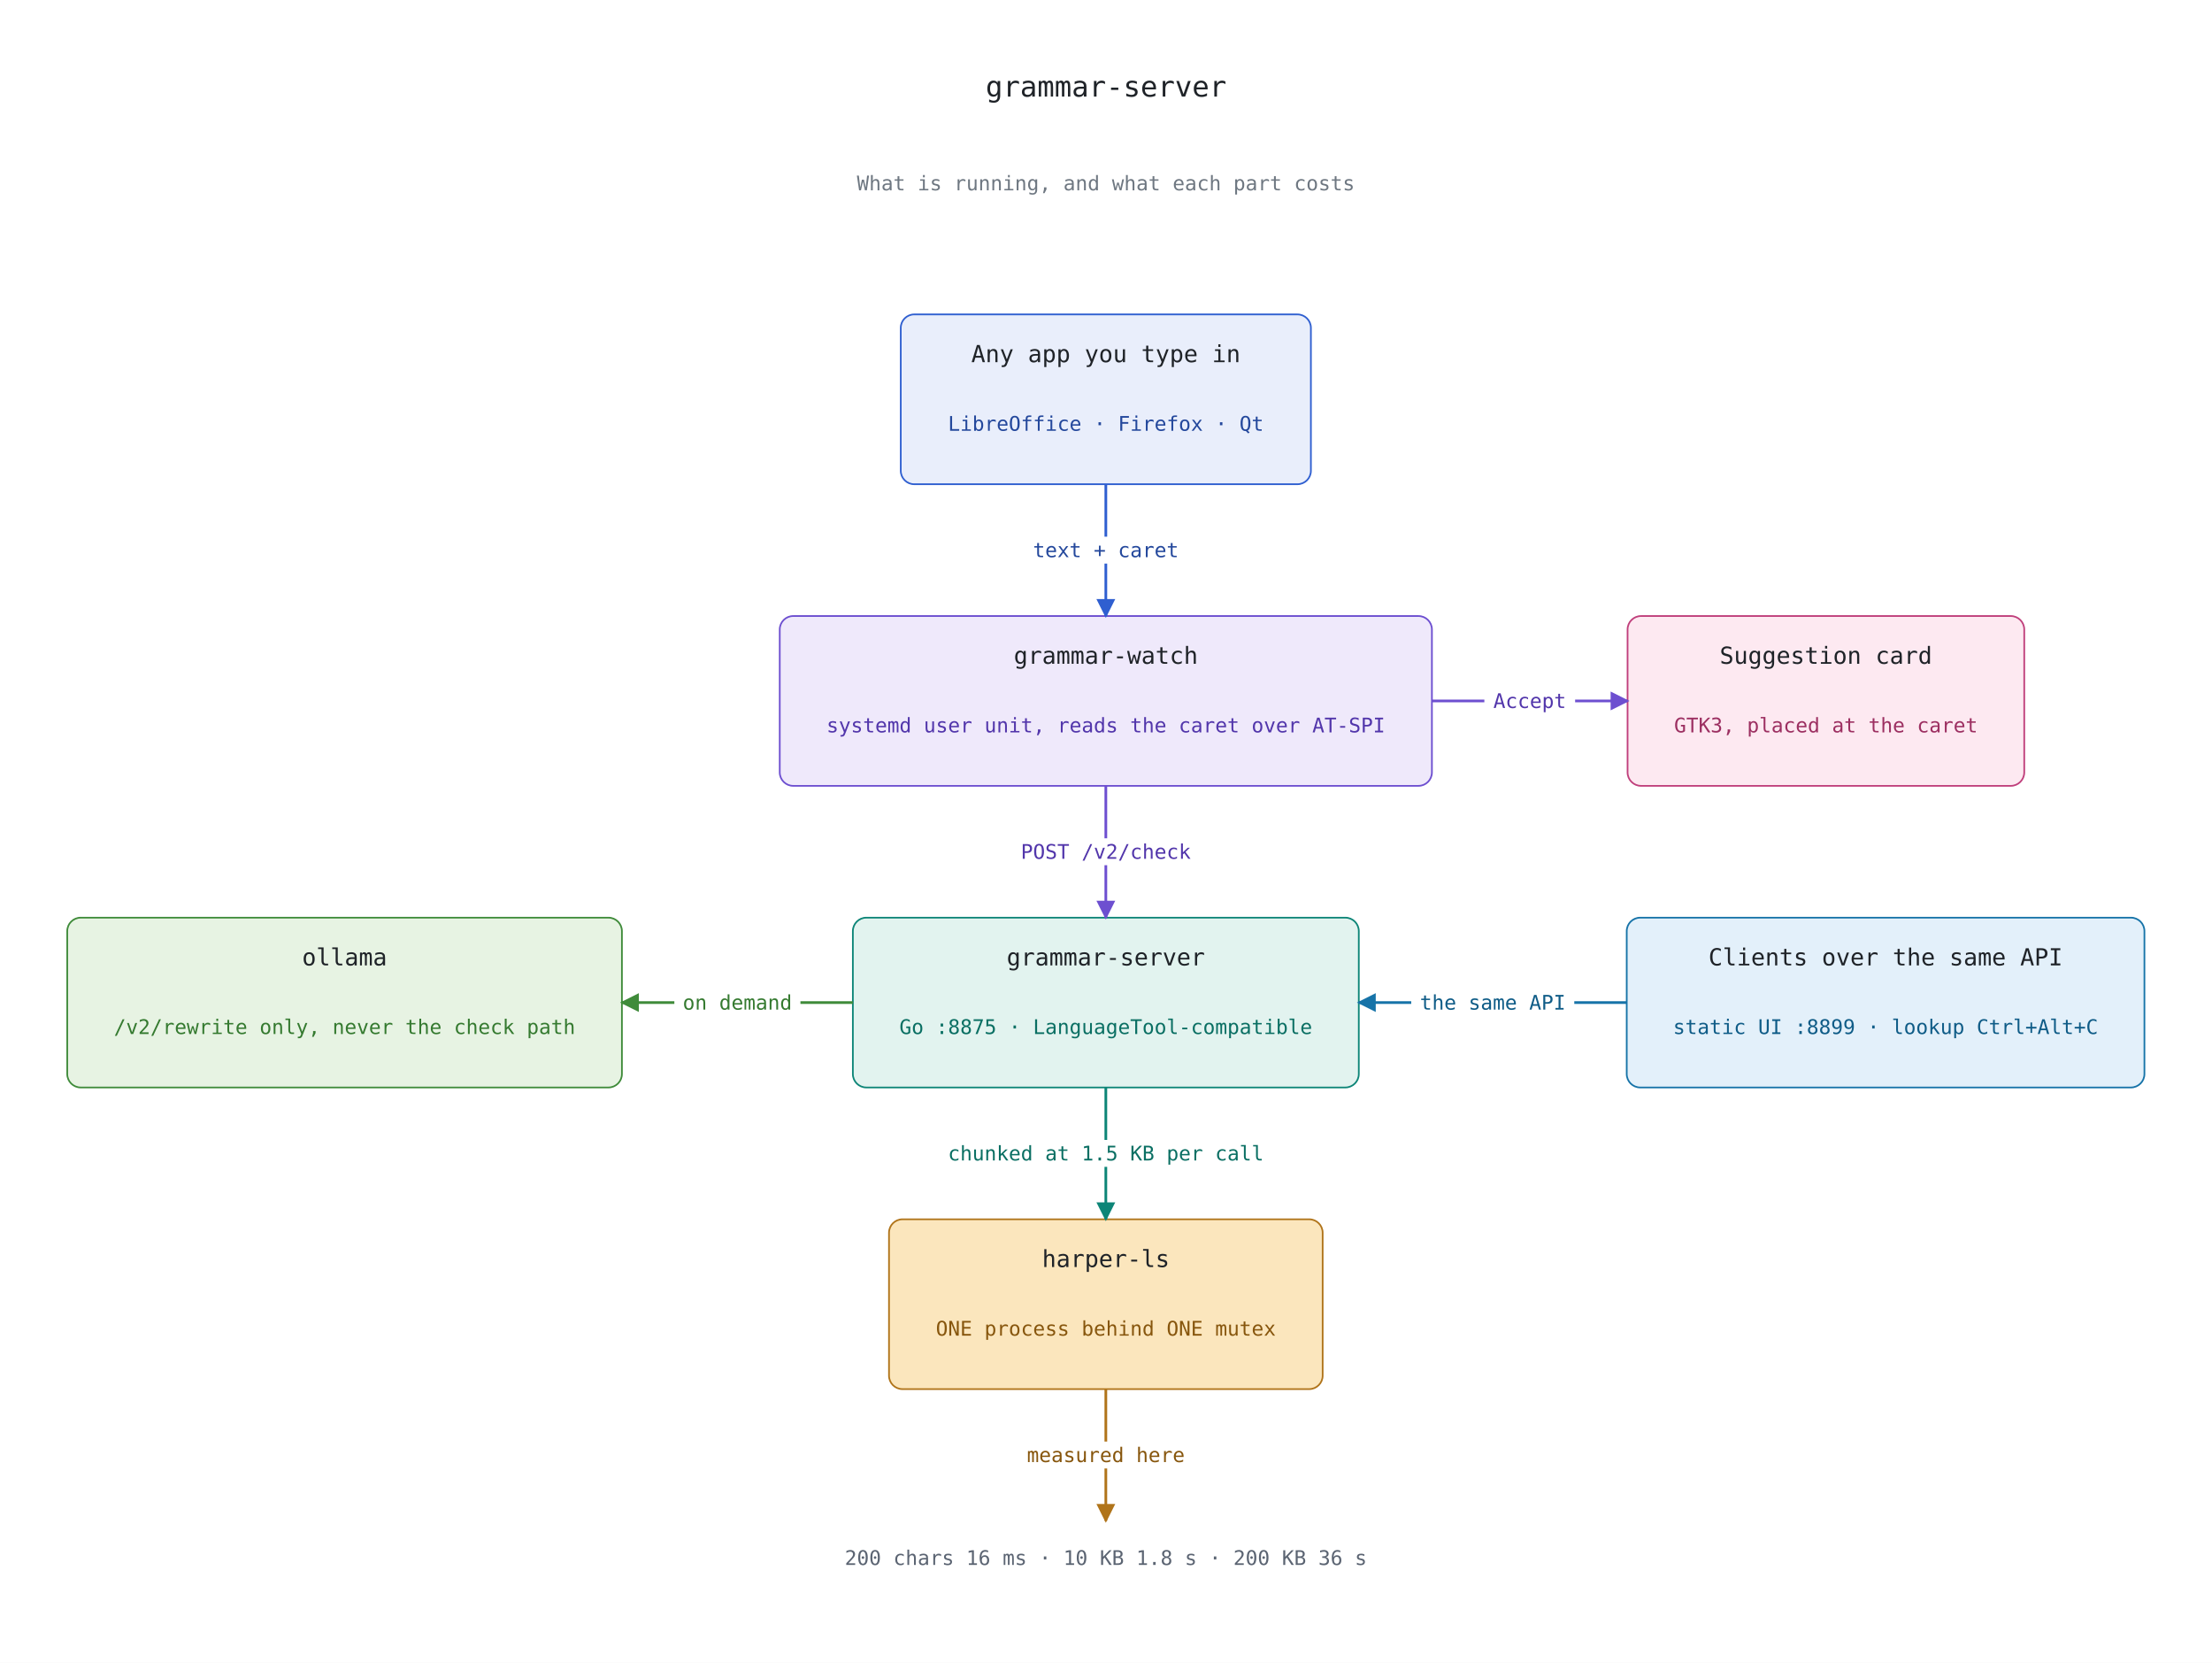
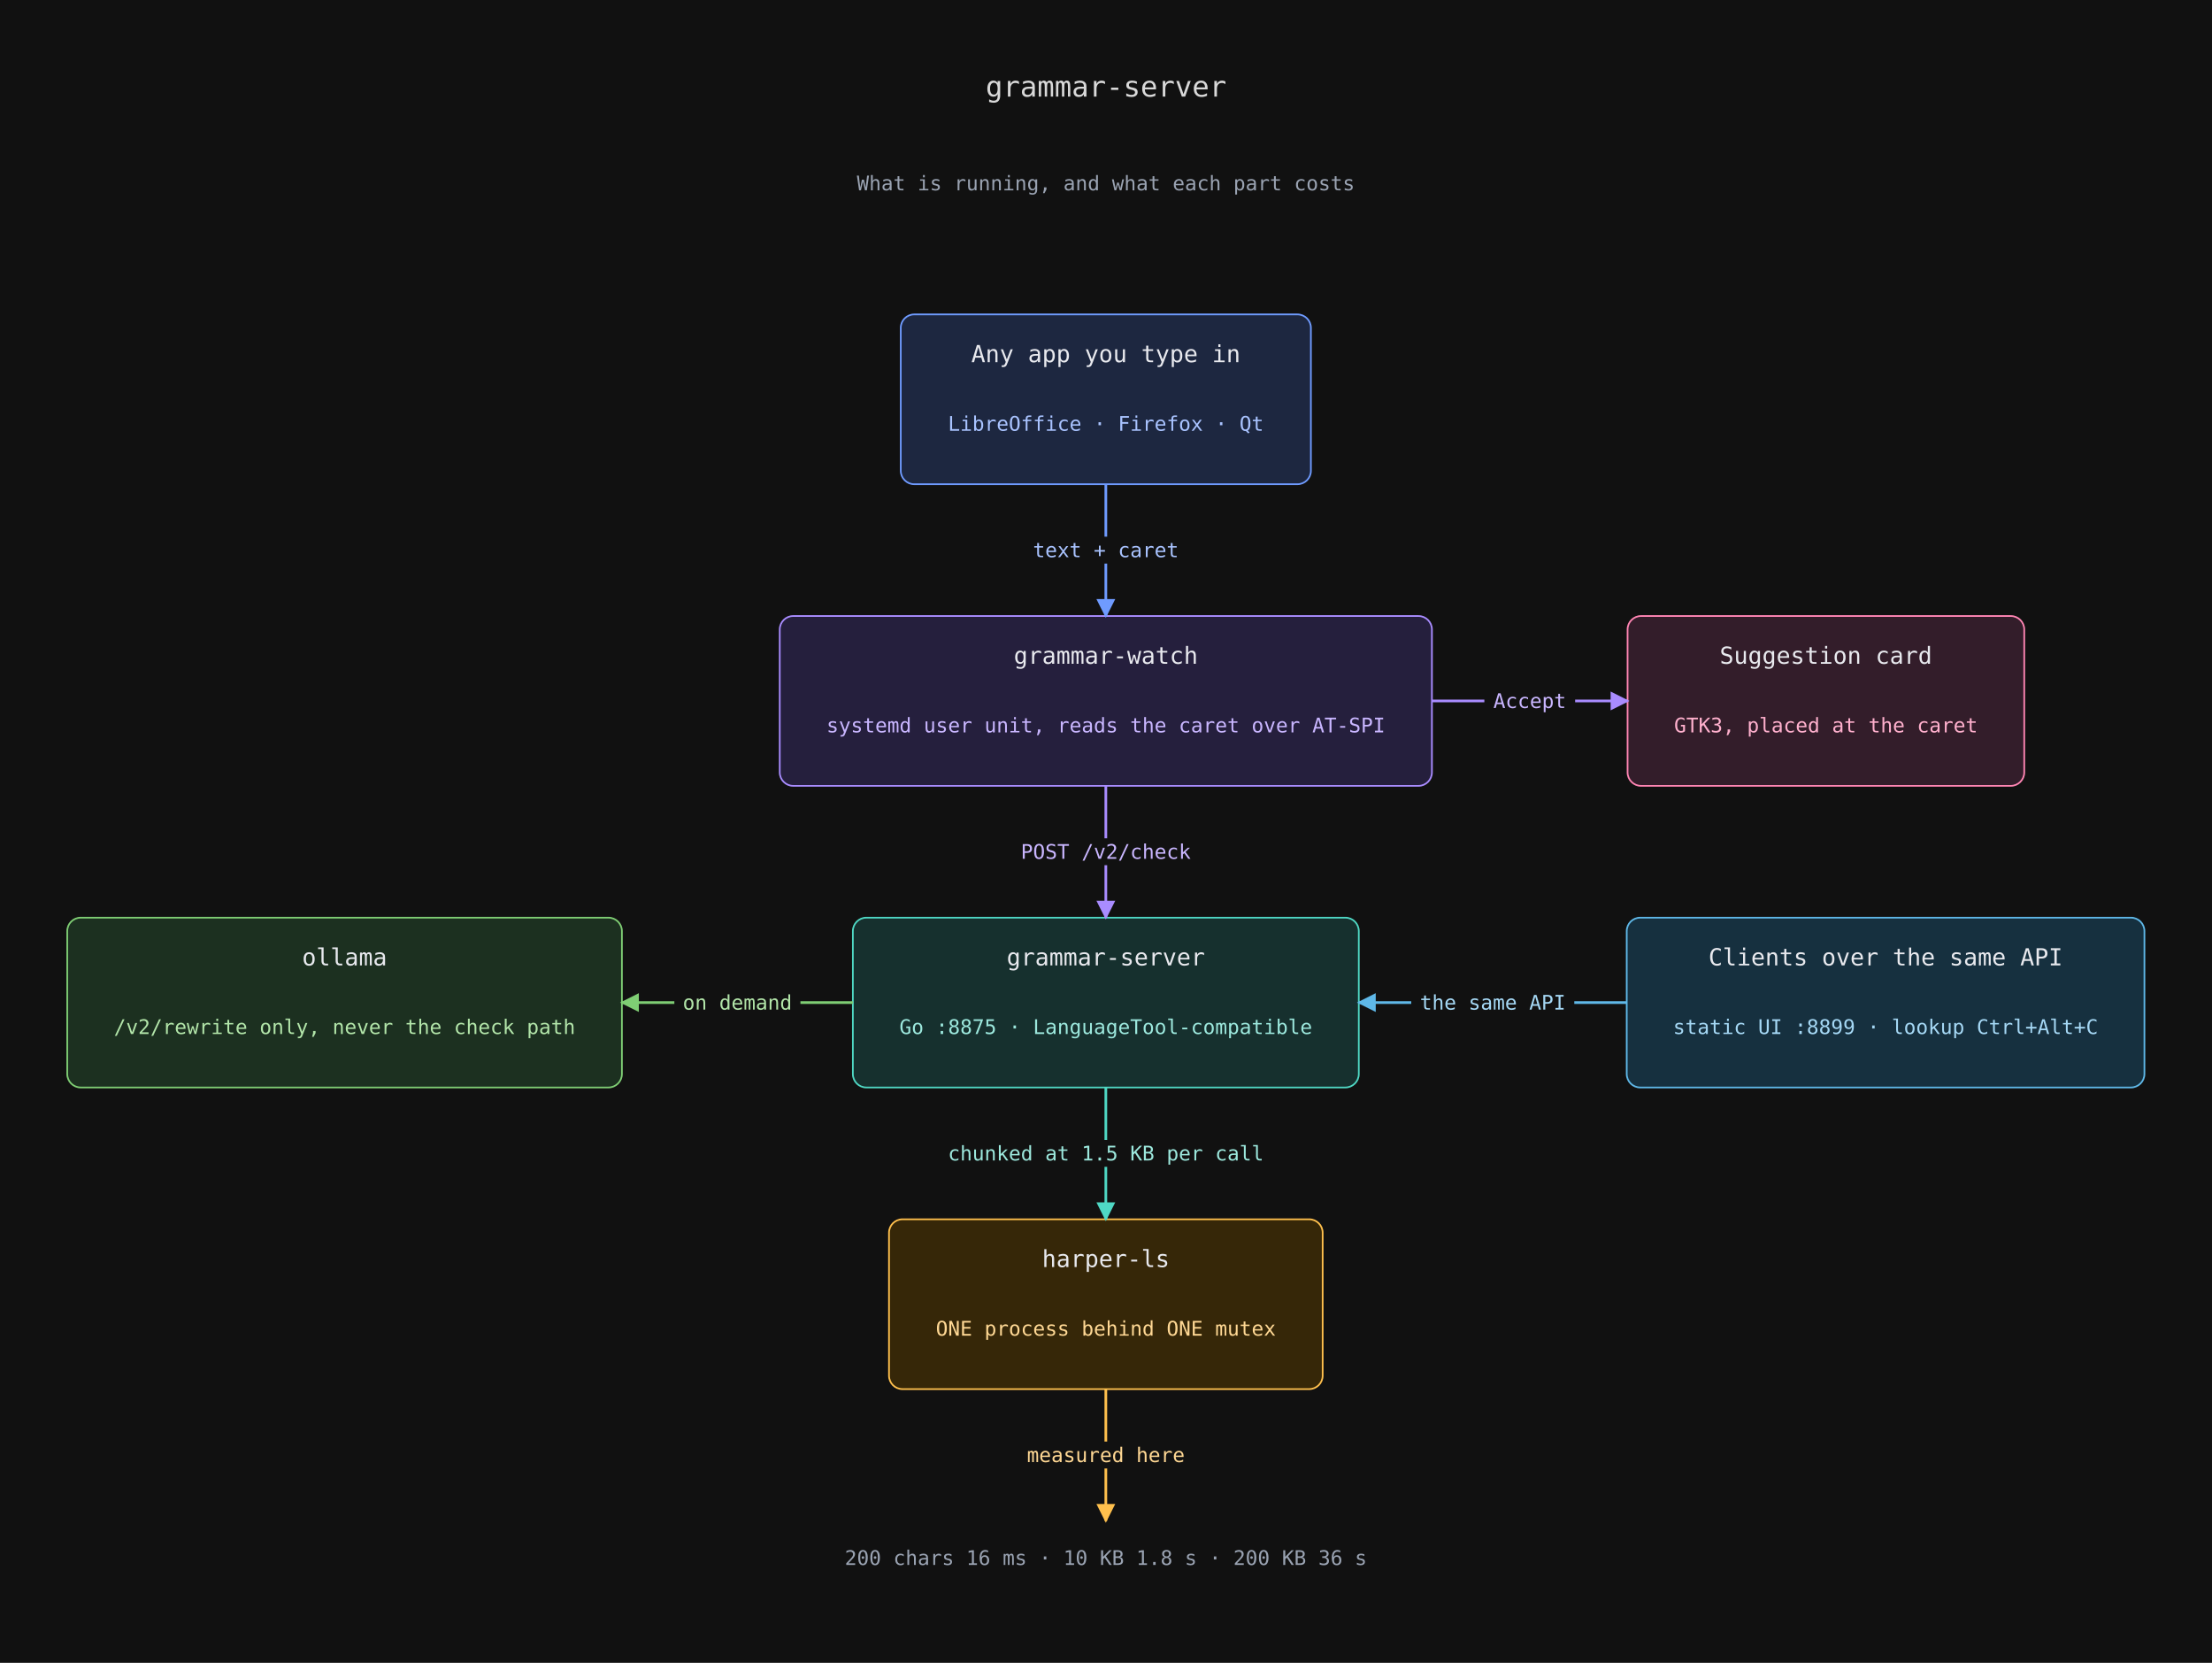
<svg xmlns="http://www.w3.org/2000/svg" width="1316" height="989" viewBox="0 0 1316 989" font-family="'DejaVu Sans Mono', 'Menlo', 'Consolas', 'Liberation Mono', 'Courier New', monospace" font-size="14px">
  <defs>
-     <marker id="r0abd7c06-arrow-2f5fd0" viewBox="0 0 10 10" refX="9" refY="5" markerWidth="7" markerHeight="7" orient="auto-start-reverse">
-       <path d="M 0 0 L 10 5 L 0 10 z" fill="#2f5fd0" />
+     <marker id="r01ba92c0-arrow-6f9bff" viewBox="0 0 10 10" refX="9" refY="5" markerWidth="7" markerHeight="7" orient="auto-start-reverse">
+       <path d="M 0 0 L 10 5 L 0 10 z" fill="#6f9bff" />
    </marker>
-     <marker id="r0abd7c06-arrow-2f5fd0-back" viewBox="0 0 10 10" refX="9" refY="5" markerWidth="7" markerHeight="7" orient="auto-start-reverse">
-       <path d="M 0 0 L 10 5 L 0 10 z" fill="#2f5fd0" />
+     <marker id="r01ba92c0-arrow-6f9bff-back" viewBox="0 0 10 10" refX="9" refY="5" markerWidth="7" markerHeight="7" orient="auto-start-reverse">
+       <path d="M 0 0 L 10 5 L 0 10 z" fill="#6f9bff" />
    </marker>
-     <marker id="r0abd7c06-arrow-6d4fd0" viewBox="0 0 10 10" refX="9" refY="5" markerWidth="7" markerHeight="7" orient="auto-start-reverse">
-       <path d="M 0 0 L 10 5 L 0 10 z" fill="#6d4fd0" />
+     <marker id="r01ba92c0-arrow-a98cff" viewBox="0 0 10 10" refX="9" refY="5" markerWidth="7" markerHeight="7" orient="auto-start-reverse">
+       <path d="M 0 0 L 10 5 L 0 10 z" fill="#a98cff" />
    </marker>
-     <marker id="r0abd7c06-arrow-6d4fd0-back" viewBox="0 0 10 10" refX="9" refY="5" markerWidth="7" markerHeight="7" orient="auto-start-reverse">
-       <path d="M 0 0 L 10 5 L 0 10 z" fill="#6d4fd0" />
+     <marker id="r01ba92c0-arrow-a98cff-back" viewBox="0 0 10 10" refX="9" refY="5" markerWidth="7" markerHeight="7" orient="auto-start-reverse">
+       <path d="M 0 0 L 10 5 L 0 10 z" fill="#a98cff" />
    </marker>
-     <marker id="r0abd7c06-arrow-0d8577" viewBox="0 0 10 10" refX="9" refY="5" markerWidth="7" markerHeight="7" orient="auto-start-reverse">
-       <path d="M 0 0 L 10 5 L 0 10 z" fill="#0d8577" />
+     <marker id="r01ba92c0-arrow-4fd8c4" viewBox="0 0 10 10" refX="9" refY="5" markerWidth="7" markerHeight="7" orient="auto-start-reverse">
+       <path d="M 0 0 L 10 5 L 0 10 z" fill="#4fd8c4" />
    </marker>
-     <marker id="r0abd7c06-arrow-0d8577-back" viewBox="0 0 10 10" refX="9" refY="5" markerWidth="7" markerHeight="7" orient="auto-start-reverse">
-       <path d="M 0 0 L 10 5 L 0 10 z" fill="#0d8577" />
+     <marker id="r01ba92c0-arrow-4fd8c4-back" viewBox="0 0 10 10" refX="9" refY="5" markerWidth="7" markerHeight="7" orient="auto-start-reverse">
+       <path d="M 0 0 L 10 5 L 0 10 z" fill="#4fd8c4" />
    </marker>
-     <marker id="r0abd7c06-arrow-1673a8" viewBox="0 0 10 10" refX="9" refY="5" markerWidth="7" markerHeight="7" orient="auto-start-reverse">
-       <path d="M 0 0 L 10 5 L 0 10 z" fill="#1673a8" />
+     <marker id="r01ba92c0-arrow-5fb8e8" viewBox="0 0 10 10" refX="9" refY="5" markerWidth="7" markerHeight="7" orient="auto-start-reverse">
+       <path d="M 0 0 L 10 5 L 0 10 z" fill="#5fb8e8" />
    </marker>
-     <marker id="r0abd7c06-arrow-1673a8-back" viewBox="0 0 10 10" refX="9" refY="5" markerWidth="7" markerHeight="7" orient="auto-start-reverse">
-       <path d="M 0 0 L 10 5 L 0 10 z" fill="#1673a8" />
+     <marker id="r01ba92c0-arrow-5fb8e8-back" viewBox="0 0 10 10" refX="9" refY="5" markerWidth="7" markerHeight="7" orient="auto-start-reverse">
+       <path d="M 0 0 L 10 5 L 0 10 z" fill="#5fb8e8" />
    </marker>
-     <marker id="r0abd7c06-arrow-3f8b3a" viewBox="0 0 10 10" refX="9" refY="5" markerWidth="7" markerHeight="7" orient="auto-start-reverse">
-       <path d="M 0 0 L 10 5 L 0 10 z" fill="#3f8b3a" />
+     <marker id="r01ba92c0-arrow-7fce74" viewBox="0 0 10 10" refX="9" refY="5" markerWidth="7" markerHeight="7" orient="auto-start-reverse">
+       <path d="M 0 0 L 10 5 L 0 10 z" fill="#7fce74" />
    </marker>
-     <marker id="r0abd7c06-arrow-3f8b3a-back" viewBox="0 0 10 10" refX="9" refY="5" markerWidth="7" markerHeight="7" orient="auto-start-reverse">
-       <path d="M 0 0 L 10 5 L 0 10 z" fill="#3f8b3a" />
+     <marker id="r01ba92c0-arrow-7fce74-back" viewBox="0 0 10 10" refX="9" refY="5" markerWidth="7" markerHeight="7" orient="auto-start-reverse">
+       <path d="M 0 0 L 10 5 L 0 10 z" fill="#7fce74" />
    </marker>
-     <marker id="r0abd7c06-arrow-b0741a" viewBox="0 0 10 10" refX="9" refY="5" markerWidth="7" markerHeight="7" orient="auto-start-reverse">
-       <path d="M 0 0 L 10 5 L 0 10 z" fill="#b0741a" />
+     <marker id="r01ba92c0-arrow-ffc04d" viewBox="0 0 10 10" refX="9" refY="5" markerWidth="7" markerHeight="7" orient="auto-start-reverse">
+       <path d="M 0 0 L 10 5 L 0 10 z" fill="#ffc04d" />
    </marker>
-     <marker id="r0abd7c06-arrow-b0741a-back" viewBox="0 0 10 10" refX="9" refY="5" markerWidth="7" markerHeight="7" orient="auto-start-reverse">
-       <path d="M 0 0 L 10 5 L 0 10 z" fill="#b0741a" />
+     <marker id="r01ba92c0-arrow-ffc04d-back" viewBox="0 0 10 10" refX="9" refY="5" markerWidth="7" markerHeight="7" orient="auto-start-reverse">
+       <path d="M 0 0 L 10 5 L 0 10 z" fill="#ffc04d" />
    </marker>
  </defs>
-   <rect x="0" y="0" width="1316" height="989" fill="#ffffff" />
+   <rect x="0" y="0" width="1316" height="989" fill="#111111" />
  <g font-size="17px">
-     <text x="586.4" y="57.45" fill="#1f2328" text-anchor="start">grammar-server</text>
+     <text x="586.4" y="57.45" fill="#d9d9d9" text-anchor="start">grammar-server</text>
  </g>
  <path d="M503.9 87 H811.9 a8 8 0 0 1 8 8 V123 a8 8 0 0 1 -8 8 H503.9 a8 8 0 0 1 -8 -8 V95 a8 8 0 0 1 8 -8 Z" fill="none" stroke="none" />
  <g font-size="12px">
-     <text x="657.9" y="113.2" fill="#6e7781" text-anchor="middle">What is running, and what each part costs</text>
+     <text x="657.9" y="113.2" fill="#9aa3b2" text-anchor="middle">What is running, and what each part costs</text>
  </g>
-   <path d="M543.9 187 H771.9 a8 8 0 0 1 8 8 V280 a8 8 0 0 1 -8 8 H543.9 a8 8 0 0 1 -8 -8 V195 a8 8 0 0 1 8 -8 Z" fill="#e9eefb" stroke="#2f5fd0" />
-   <text x="657.9" y="215.4" fill="#1f2328" text-anchor="middle">Any app you type in</text>
+   <path d="M543.9 187 H771.9 a8 8 0 0 1 8 8 V280 a8 8 0 0 1 -8 8 H543.9 a8 8 0 0 1 -8 -8 V195 a8 8 0 0 1 8 -8 Z" fill="#1d2740" stroke="#6f9bff" />
+   <text x="657.9" y="215.4" fill="#e8e9ee" text-anchor="middle">Any app you type in</text>
  <path d="M557.9 230 H757.9 a8 8 0 0 1 8 8 V266 a8 8 0 0 1 -8 8 H557.9 a8 8 0 0 1 -8 -8 V238 a8 8 0 0 1 8 -8 Z" fill="none" stroke="none" />
  <g font-size="12px">
-     <text x="657.9" y="256.2" fill="#24489c" text-anchor="middle">LibreOffice · Firefox · Qt</text>
+     <text x="657.9" y="256.2" fill="#a9c3ff" text-anchor="middle">LibreOffice · Firefox · Qt</text>
  </g>
-   <path d="M471.9 366.4 H843.9 a8 8 0 0 1 8 8 V459.4 a8 8 0 0 1 -8 8 H471.9 a8 8 0 0 1 -8 -8 V374.4 a8 8 0 0 1 8 -8 Z" fill="#efe9fb" stroke="#6d4fd0" />
-   <text x="657.9" y="394.8" fill="#1f2328" text-anchor="middle">grammar-watch</text>
+   <path d="M471.9 366.4 H843.9 a8 8 0 0 1 8 8 V459.4 a8 8 0 0 1 -8 8 H471.9 a8 8 0 0 1 -8 -8 V374.4 a8 8 0 0 1 8 -8 Z" fill="#251f3d" stroke="#a98cff" />
+   <text x="657.9" y="394.8" fill="#e8e9ee" text-anchor="middle">grammar-watch</text>
  <path d="M485.9 409.4 H829.9 a8 8 0 0 1 8 8 V445.4 a8 8 0 0 1 -8 8 H485.9 a8 8 0 0 1 -8 -8 V417.4 a8 8 0 0 1 8 -8 Z" fill="none" stroke="none" />
  <g font-size="12px">
-     <text x="657.9" y="435.6" fill="#5236ab" text-anchor="middle">systemd user unit, reads the caret over AT-SPI</text>
+     <text x="657.9" y="435.6" fill="#c9b6ff" text-anchor="middle">systemd user unit, reads the caret over AT-SPI</text>
  </g>
-   <path d="M976.3 366.4 H1196.3 a8 8 0 0 1 8 8 V459.4 a8 8 0 0 1 -8 8 H976.3 a8 8 0 0 1 -8 -8 V374.4 a8 8 0 0 1 8 -8 Z" fill="#fde9f1" stroke="#c0407c" />
-   <text x="1086.3" y="394.8" fill="#1f2328" text-anchor="middle">Suggestion card</text>
+   <path d="M976.3 366.4 H1196.3 a8 8 0 0 1 8 8 V459.4 a8 8 0 0 1 -8 8 H976.3 a8 8 0 0 1 -8 -8 V374.4 a8 8 0 0 1 8 -8 Z" fill="#331d2a" stroke="#ff85b3" />
+   <text x="1086.3" y="394.8" fill="#e8e9ee" text-anchor="middle">Suggestion card</text>
  <path d="M990.3 409.4 H1182.3 a8 8 0 0 1 8 8 V445.4 a8 8 0 0 1 -8 8 H990.3 a8 8 0 0 1 -8 -8 V417.4 a8 8 0 0 1 8 -8 Z" fill="none" stroke="none" />
  <g font-size="12px">
-     <text x="1086.3" y="435.6" fill="#9c2f61" text-anchor="middle">GTK3, placed at the caret</text>
+     <text x="1086.3" y="435.6" fill="#ffb0cd" text-anchor="middle">GTK3, placed at the caret</text>
  </g>
-   <path d="M515.4 545.8 H800.4 a8 8 0 0 1 8 8 V638.8 a8 8 0 0 1 -8 8 H515.4 a8 8 0 0 1 -8 -8 V553.8 a8 8 0 0 1 8 -8 Z" fill="#e2f3ef" stroke="#0d8577" />
-   <text x="657.9" y="574.2" fill="#1f2328" text-anchor="middle">grammar-server</text>
+   <path d="M515.4 545.8 H800.4 a8 8 0 0 1 8 8 V638.8 a8 8 0 0 1 -8 8 H515.4 a8 8 0 0 1 -8 -8 V553.8 a8 8 0 0 1 8 -8 Z" fill="#16302e" stroke="#4fd8c4" />
+   <text x="657.9" y="574.2" fill="#e8e9ee" text-anchor="middle">grammar-server</text>
  <path d="M529.4 588.8 H786.4 a8 8 0 0 1 8 8 V624.8 a8 8 0 0 1 -8 8 H529.4 a8 8 0 0 1 -8 -8 V596.8 a8 8 0 0 1 8 -8 Z" fill="none" stroke="none" />
  <g font-size="12px">
-     <text x="657.9" y="615" fill="#0a6f63" text-anchor="middle">Go :8875 · LanguageTool-compatible</text>
+     <text x="657.9" y="615" fill="#9ce8dd" text-anchor="middle">Go :8875 · LanguageTool-compatible</text>
  </g>
-   <path d="M975.8 545.8 H1267.8 a8 8 0 0 1 8 8 V638.8 a8 8 0 0 1 -8 8 H975.8 a8 8 0 0 1 -8 -8 V553.8 a8 8 0 0 1 8 -8 Z" fill="#e3f0fa" stroke="#1673a8" />
-   <text x="1121.8" y="574.2" fill="#1f2328" text-anchor="middle">Clients over the same API</text>
+   <path d="M975.8 545.8 H1267.8 a8 8 0 0 1 8 8 V638.8 a8 8 0 0 1 -8 8 H975.8 a8 8 0 0 1 -8 -8 V553.8 a8 8 0 0 1 8 -8 Z" fill="#16303f" stroke="#5fb8e8" />
+   <text x="1121.8" y="574.2" fill="#e8e9ee" text-anchor="middle">Clients over the same API</text>
  <path d="M989.8 588.8 H1253.8 a8 8 0 0 1 8 8 V624.8 a8 8 0 0 1 -8 8 H989.8 a8 8 0 0 1 -8 -8 V596.8 a8 8 0 0 1 8 -8 Z" fill="none" stroke="none" />
  <g font-size="12px">
-     <text x="1121.8" y="615" fill="#0f5c87" text-anchor="middle">static UI :8899 · lookup Ctrl+Alt+C</text>
+     <text x="1121.8" y="615" fill="#a5d8f5" text-anchor="middle">static UI :8899 · lookup Ctrl+Alt+C</text>
  </g>
-   <path d="M48 545.8 H362 a8 8 0 0 1 8 8 V638.8 a8 8 0 0 1 -8 8 H48 a8 8 0 0 1 -8 -8 V553.8 a8 8 0 0 1 8 -8 Z" fill="#e7f3e3" stroke="#3f8b3a" />
-   <text x="205" y="574.2" fill="#1f2328" text-anchor="middle">ollama</text>
+   <path d="M48 545.8 H362 a8 8 0 0 1 8 8 V638.8 a8 8 0 0 1 -8 8 H48 a8 8 0 0 1 -8 -8 V553.8 a8 8 0 0 1 8 -8 Z" fill="#1c3020" stroke="#7fce74" />
+   <text x="205" y="574.2" fill="#e8e9ee" text-anchor="middle">ollama</text>
  <path d="M62 588.8 H348 a8 8 0 0 1 8 8 V624.8 a8 8 0 0 1 -8 8 H62 a8 8 0 0 1 -8 -8 V596.8 a8 8 0 0 1 8 -8 Z" fill="none" stroke="none" />
  <g font-size="12px">
-     <text x="205" y="615" fill="#357a30" text-anchor="middle">/v2/rewrite only, never the check path</text>
+     <text x="205" y="615" fill="#b2e5a9" text-anchor="middle">/v2/rewrite only, never the check path</text>
  </g>
-   <path d="M536.9 725.2 H778.9 a8 8 0 0 1 8 8 V818.2 a8 8 0 0 1 -8 8 H536.9 a8 8 0 0 1 -8 -8 V733.2 a8 8 0 0 1 8 -8 Z" fill="#fbe6bd" stroke="#b0741a" />
-   <text x="657.9" y="753.6" fill="#1f2328" text-anchor="middle">harper-ls</text>
+   <path d="M536.9 725.2 H778.9 a8 8 0 0 1 8 8 V818.2 a8 8 0 0 1 -8 8 H536.9 a8 8 0 0 1 -8 -8 V733.2 a8 8 0 0 1 8 -8 Z" fill="#362708" stroke="#ffc04d" />
+   <text x="657.9" y="753.6" fill="#e8e9ee" text-anchor="middle">harper-ls</text>
  <path d="M550.9 768.2 H764.9 a8 8 0 0 1 8 8 V804.2 a8 8 0 0 1 -8 8 H550.9 a8 8 0 0 1 -8 -8 V776.2 a8 8 0 0 1 8 -8 Z" fill="none" stroke="none" />
  <g font-size="12px">
-     <text x="657.9" y="794.4" fill="#87560d" text-anchor="middle">ONE process behind ONE mutex</text>
+     <text x="657.9" y="794.4" fill="#ffd894" text-anchor="middle">ONE process behind ONE mutex</text>
  </g>
  <path d="M496.9 904.6 H818.9 a8 8 0 0 1 8 8 V940.6 a8 8 0 0 1 -8 8 H496.9 a8 8 0 0 1 -8 -8 V912.6 a8 8 0 0 1 8 -8 Z" fill="none" stroke="none" />
  <g font-size="12px">
-     <text x="657.9" y="930.8" fill="#5b6472" text-anchor="middle">200 chars 16 ms · 10 KB 1.8 s · 200 KB 36 s</text>
+     <text x="657.9" y="930.8" fill="#9aa3b2" text-anchor="middle">200 chars 16 ms · 10 KB 1.8 s · 200 KB 36 s</text>
  </g>
-   <line x1="657.9" y1="288" x2="657.9" y2="366.4" stroke="#2f5fd0" stroke-width="1.6" marker-end="url(#r0abd7c06-arrow-2f5fd0)" />
-   <rect x="609.4" y="319.2" width="97" height="16" fill="#ffffff" />
+   <line x1="657.9" y1="288" x2="657.9" y2="366.4" stroke="#6f9bff" stroke-width="1.6" marker-end="url(#r01ba92c0-arrow-6f9bff)" />
+   <rect x="609.4" y="319.2" width="97" height="16" fill="#111111" />
  <g font-size="12px">
-     <text x="657.9" y="331.4" fill="#24489c" text-anchor="middle">text + caret</text>
+     <text x="657.9" y="331.4" fill="#a9c3ff" text-anchor="middle">text + caret</text>
  </g>
-   <line x1="851.9" y1="416.9" x2="968.3" y2="416.9" stroke="#6d4fd0" stroke-width="1.6" marker-end="url(#r0abd7c06-arrow-6d4fd0)" />
-   <rect x="883.1" y="408.9" width="54" height="16" fill="#ffffff" />
+   <line x1="851.9" y1="416.9" x2="968.3" y2="416.9" stroke="#a98cff" stroke-width="1.6" marker-end="url(#r01ba92c0-arrow-a98cff)" />
+   <rect x="883.1" y="408.9" width="54" height="16" fill="#111111" />
  <g font-size="12px">
-     <text x="910.1" y="421.1" fill="#5236ab" text-anchor="middle">Accept</text>
+     <text x="910.1" y="421.1" fill="#c9b6ff" text-anchor="middle">Accept</text>
  </g>
-   <line x1="657.9" y1="467.4" x2="657.9" y2="545.8" stroke="#6d4fd0" stroke-width="1.6" marker-end="url(#r0abd7c06-arrow-6d4fd0)" />
-   <rect x="602.4" y="498.6" width="111" height="16" fill="#ffffff" />
+   <line x1="657.9" y1="467.4" x2="657.9" y2="545.8" stroke="#a98cff" stroke-width="1.6" marker-end="url(#r01ba92c0-arrow-a98cff)" />
+   <rect x="602.4" y="498.6" width="111" height="16" fill="#111111" />
  <g font-size="12px">
-     <text x="657.9" y="510.8" fill="#5236ab" text-anchor="middle">POST /v2/check</text>
+     <text x="657.9" y="510.8" fill="#c9b6ff" text-anchor="middle">POST /v2/check</text>
  </g>
-   <line x1="657.9" y1="646.8" x2="657.9" y2="725.2" stroke="#0d8577" stroke-width="1.6" marker-end="url(#r0abd7c06-arrow-0d8577)" />
-   <rect x="558.9" y="678" width="198" height="16" fill="#ffffff" />
+   <line x1="657.9" y1="646.8" x2="657.9" y2="725.2" stroke="#4fd8c4" stroke-width="1.6" marker-end="url(#r01ba92c0-arrow-4fd8c4)" />
+   <rect x="558.9" y="678" width="198" height="16" fill="#111111" />
  <g font-size="12px">
-     <text x="657.9" y="690.2" fill="#0a6f63" text-anchor="middle">chunked at 1.5 KB per call</text>
+     <text x="657.9" y="690.2" fill="#9ce8dd" text-anchor="middle">chunked at 1.5 KB per call</text>
  </g>
-   <line x1="967.8" y1="596.3" x2="808.4" y2="596.3" stroke="#1673a8" stroke-width="1.6" marker-end="url(#r0abd7c06-arrow-1673a8)" />
-   <rect x="839.6" y="588.3" width="97" height="16" fill="#ffffff" />
+   <line x1="967.8" y1="596.3" x2="808.4" y2="596.3" stroke="#5fb8e8" stroke-width="1.6" marker-end="url(#r01ba92c0-arrow-5fb8e8)" />
+   <rect x="839.6" y="588.3" width="97" height="16" fill="#111111" />
  <g font-size="12px">
-     <text x="888.1" y="600.5" fill="#0f5c87" text-anchor="middle">the same API</text>
+     <text x="888.1" y="600.5" fill="#a5d8f5" text-anchor="middle">the same API</text>
  </g>
-   <line x1="507.4" y1="596.3" x2="370" y2="596.3" stroke="#3f8b3a" stroke-width="1.6" marker-end="url(#r0abd7c06-arrow-3f8b3a)" />
-   <rect x="401.2" y="588.3" width="75" height="16" fill="#ffffff" />
+   <line x1="507.4" y1="596.3" x2="370" y2="596.3" stroke="#7fce74" stroke-width="1.6" marker-end="url(#r01ba92c0-arrow-7fce74)" />
+   <rect x="401.2" y="588.3" width="75" height="16" fill="#111111" />
  <g font-size="12px">
-     <text x="438.7" y="600.5" fill="#357a30" text-anchor="middle">on demand</text>
+     <text x="438.7" y="600.5" fill="#b2e5a9" text-anchor="middle">on demand</text>
  </g>
-   <line x1="657.9" y1="826.2" x2="657.9" y2="904.6" stroke="#b0741a" stroke-width="1.6" marker-end="url(#r0abd7c06-arrow-b0741a)" />
-   <rect x="605.9" y="857.4" width="104" height="16" fill="#ffffff" />
+   <line x1="657.9" y1="826.2" x2="657.9" y2="904.6" stroke="#ffc04d" stroke-width="1.6" marker-end="url(#r01ba92c0-arrow-ffc04d)" />
+   <rect x="605.9" y="857.4" width="104" height="16" fill="#111111" />
  <g font-size="12px">
-     <text x="657.9" y="869.6" fill="#87560d" text-anchor="middle">measured here</text>
+     <text x="657.9" y="869.6" fill="#ffd894" text-anchor="middle">measured here</text>
  </g>
</svg>
